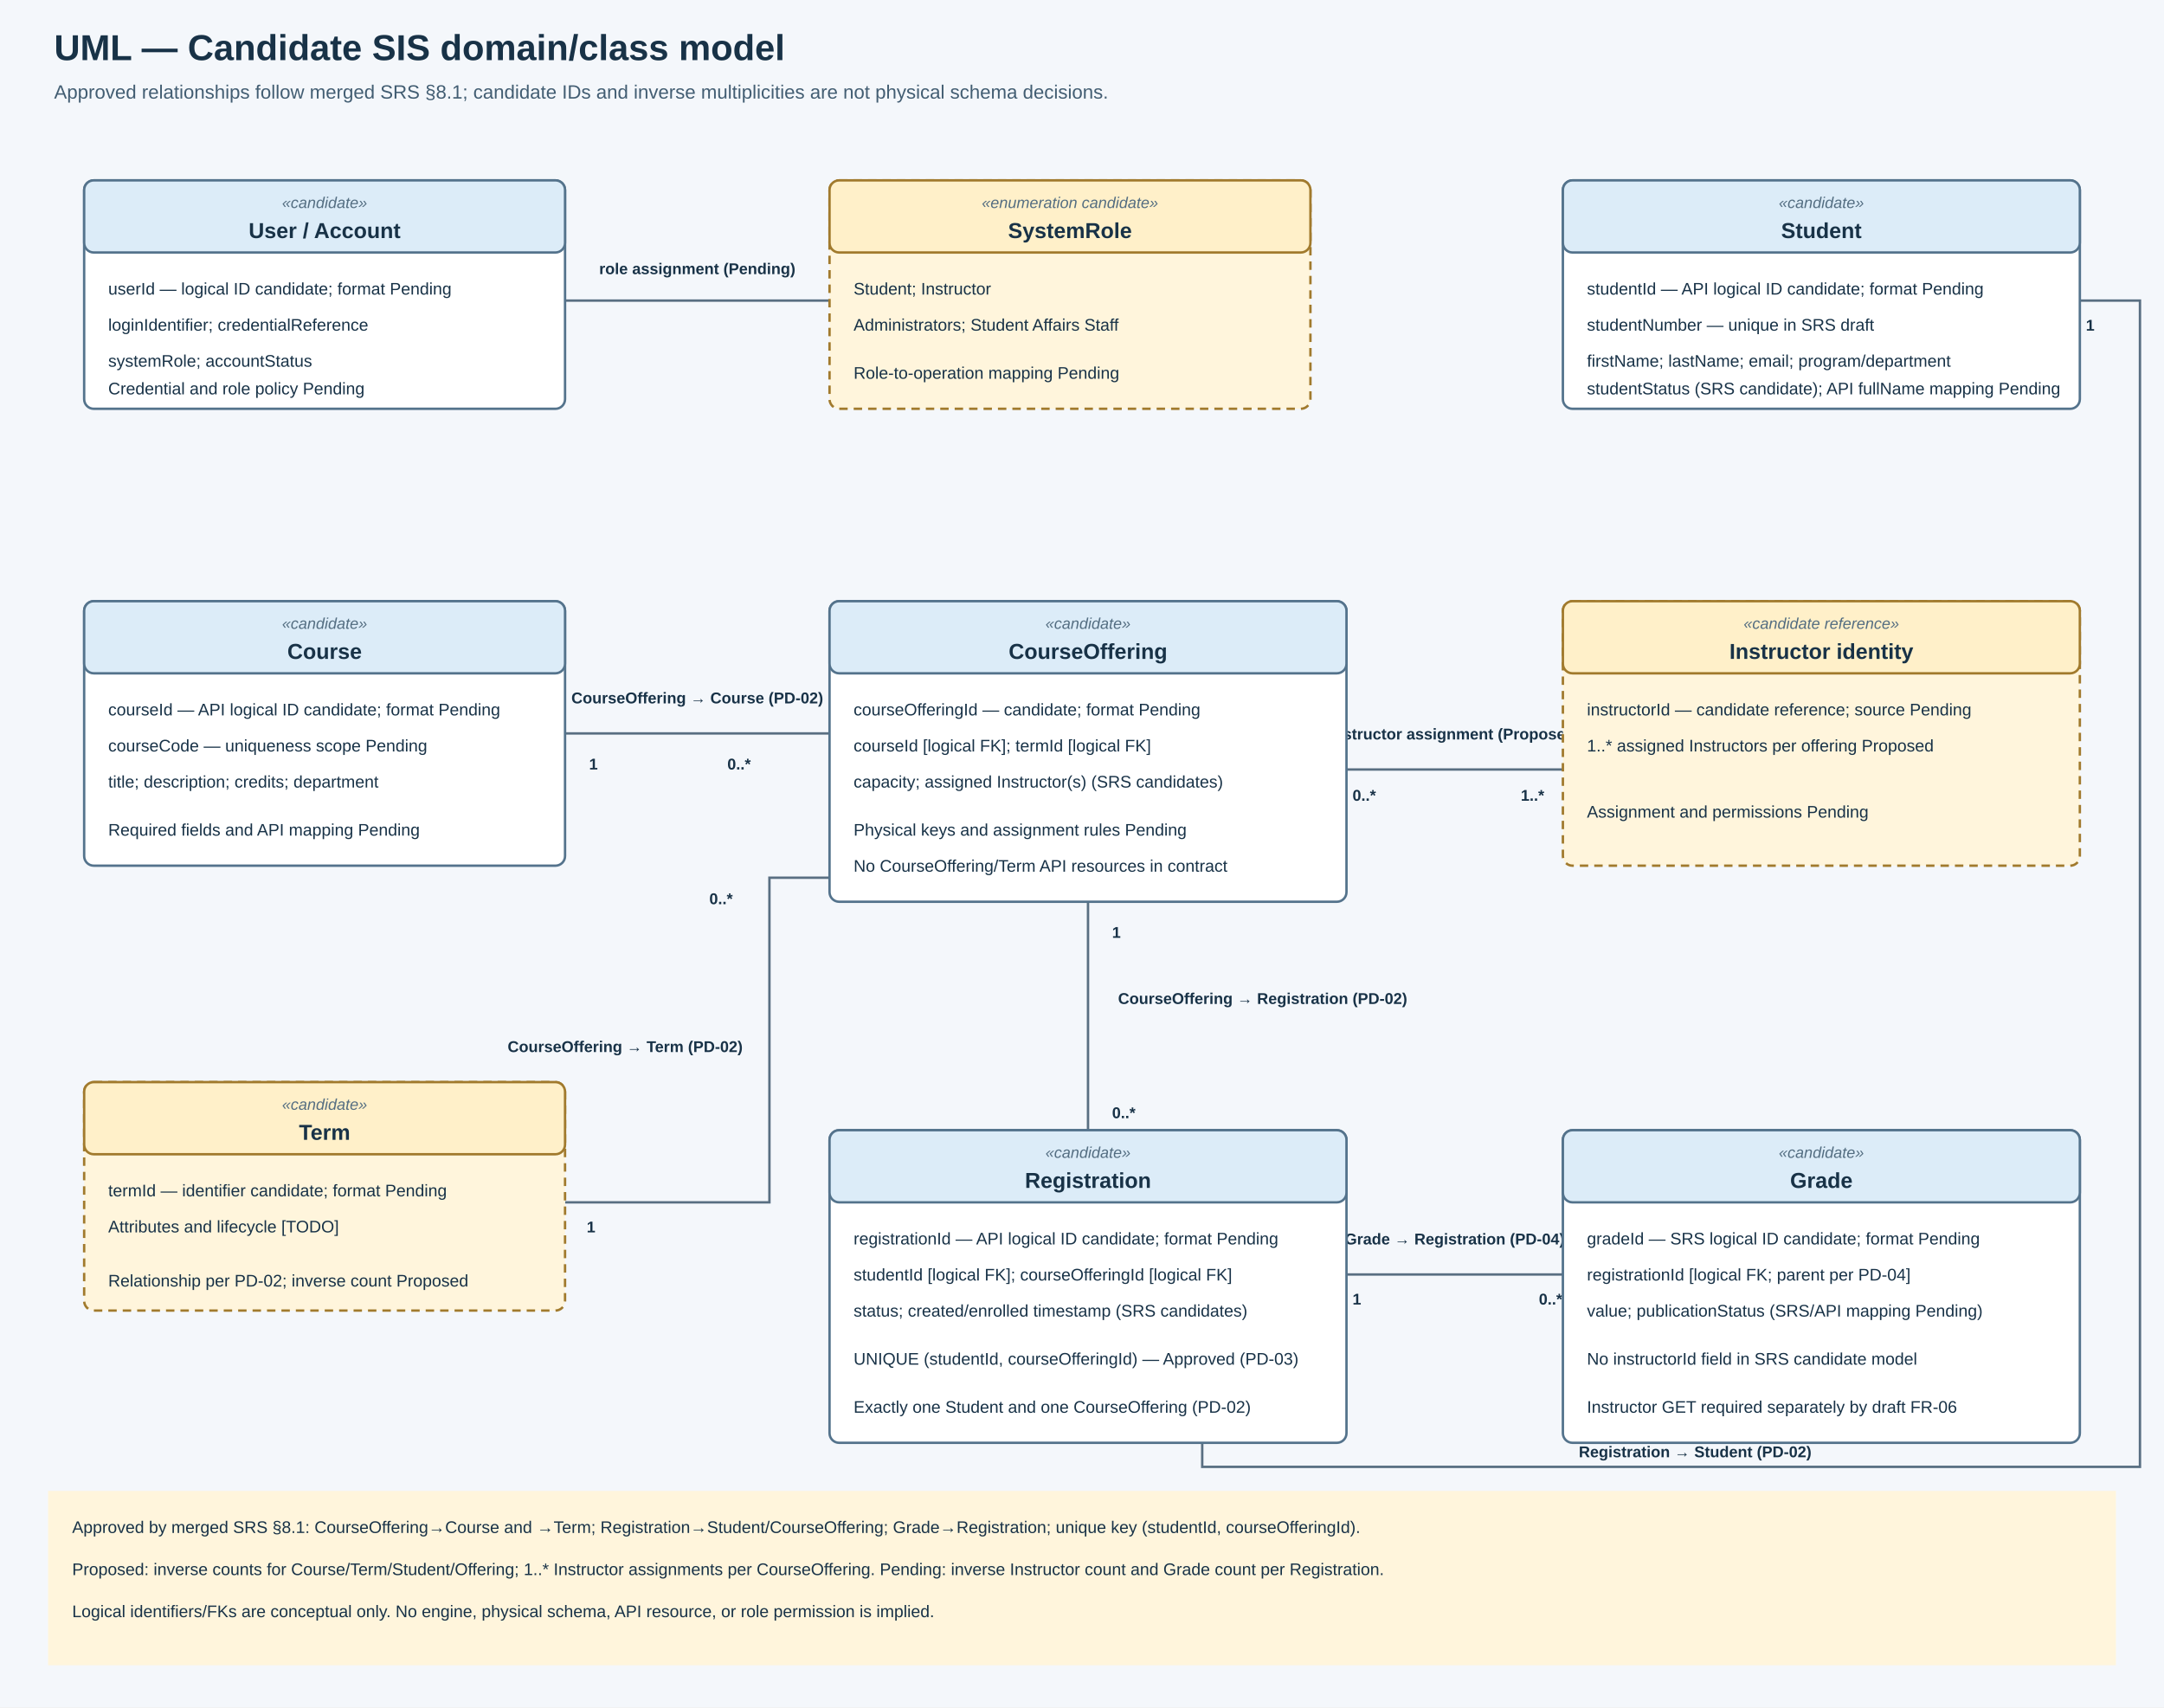
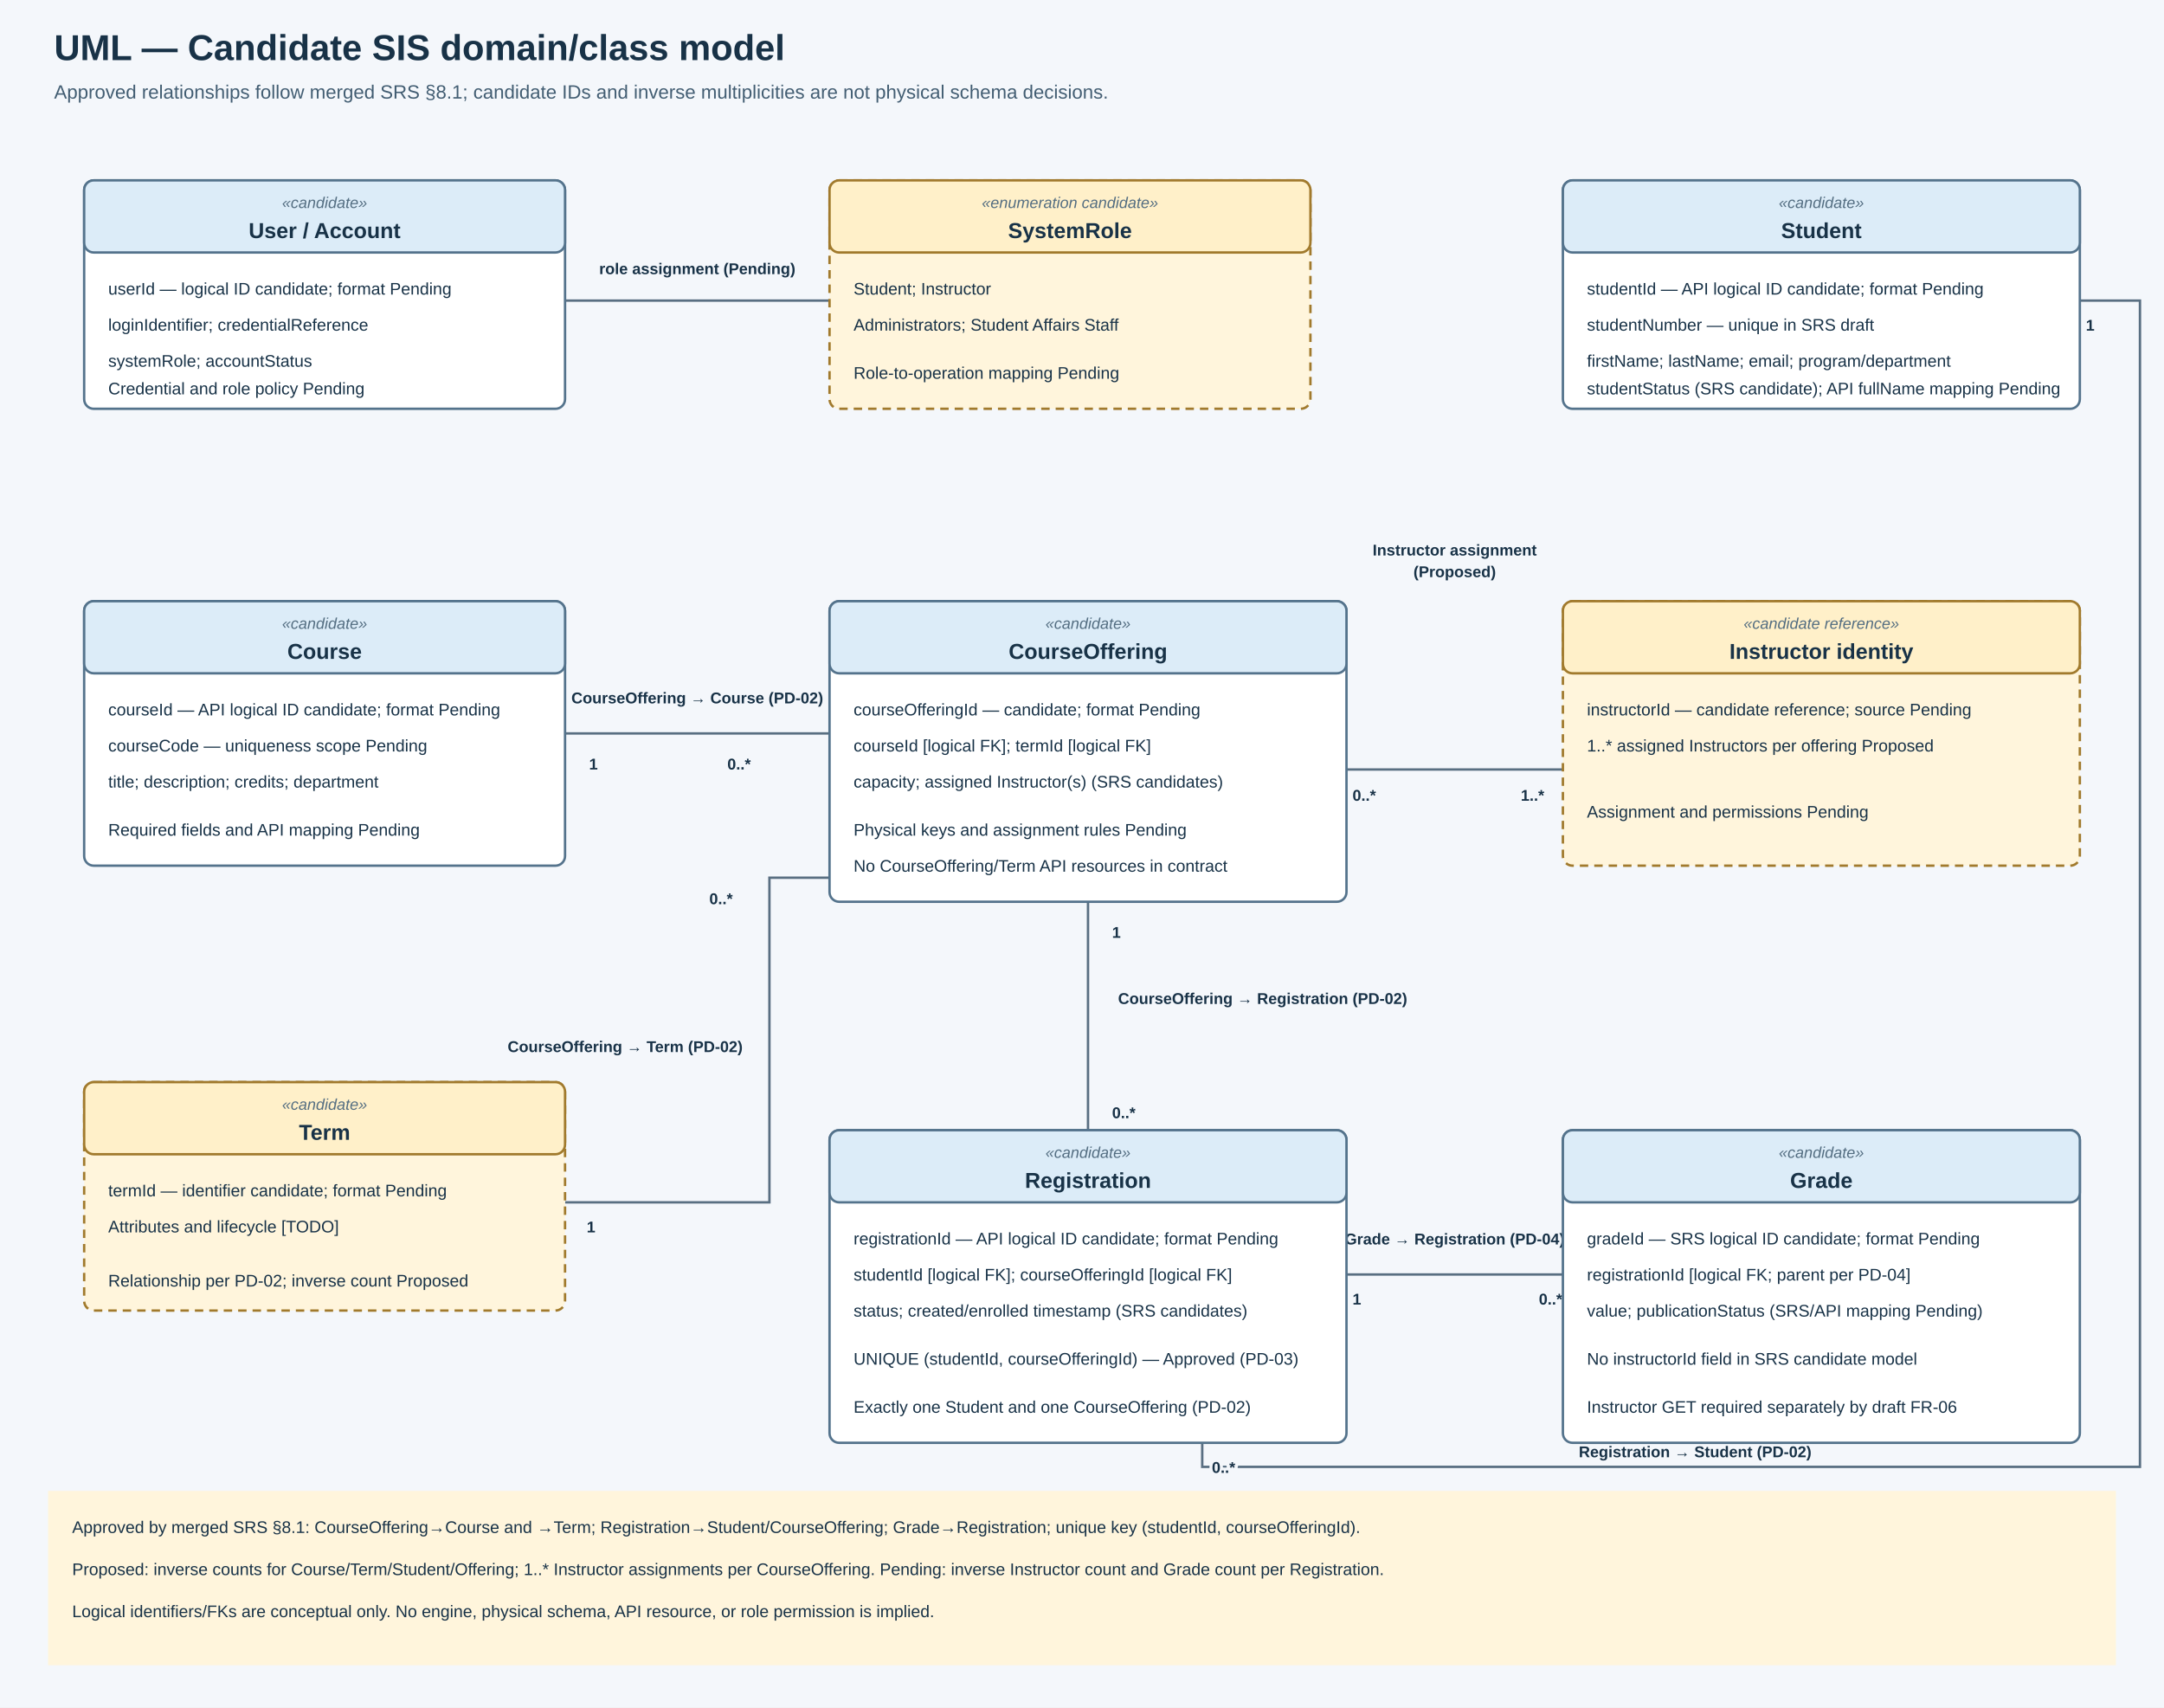
<svg xmlns="http://www.w3.org/2000/svg" width="1800" height="1420" viewBox="0 0 1800 1420" role="img" aria-labelledby="title description">
  <defs>
    <style>
      text { font-family: Arial, Helvetica, sans-serif; fill: #183247; }
      .title { font-size: 30px; font-weight: 700; }
      .subtitle { font-size: 16px; fill: #425d72; }
      .name { font-size: 18px; font-weight: 700; }
      .stereo { font-size: 13px; font-style: italic; fill: #536d81; }
      .attr { font-size: 14px; }
      .note { font-size: 14px; }
      .edge { font-size: 13px; font-weight: 600; paint-order: stroke; stroke: #f4f7fb; stroke-width: 5px; stroke-linejoin: round; }
      .class { fill: #ffffff; stroke: #54738c; stroke-width: 2; }
      .head { fill: #dcecf8; stroke: #54738c; stroke-width: 2; }
      .proposal { fill: #fff5dc; stroke: #a17a2d; stroke-width: 2; stroke-dasharray: 7 5; }
      .association { fill: none; stroke: #596f82; stroke-width: 2; }
    </style>
  </defs>
  <rect width="1800" height="1420" fill="#f4f7fb" />
  <text class="title" x="45" y="50">UML — Candidate SIS domain/class model</text>
  <text class="subtitle" x="45" y="82">Approved relationships follow merged SRS §8.1; candidate IDs and inverse multiplicities are not physical schema decisions.</text>
  <path class="association" d="M470 250 H690" />
  <text class="edge" x="580" y="228" text-anchor="middle">role assignment (Pending)</text>
  <path class="association" d="M470 610 H690" />
  <text class="edge" x="580" y="585" text-anchor="middle">CourseOffering → Course (PD-02)</text>
  <text class="edge" x="490" y="640">1</text>
  <text class="edge" x="605" y="640">0..*</text>
  <path class="association" d="M470 1000 H640 V730 H690" />
  <text class="edge" x="520" y="875" text-anchor="middle">CourseOffering → Term (PD-02)</text>
  <text class="edge" x="488" y="1025">1</text>
  <text class="edge" x="590" y="752">0..*</text>
  <path class="association" d="M1120 640 H1300" />
-   <text class="edge" x="1210" y="615" text-anchor="middle">Instructor assignment (Proposed)</text>
+   <text class="edge" x="1210" y="462" text-anchor="middle">Instructor assignment</text>
+   <text class="edge" x="1210" y="480" text-anchor="middle">(Proposed)</text>
  <text class="edge" x="1125" y="666">0..*</text>
  <text class="edge" x="1265" y="666">1..*</text>
  <path class="association" d="M905 750 V940" />
  <text class="edge" x="930" y="835">CourseOffering → Registration (PD-02)</text>
  <text class="edge" x="925" y="780">1</text>
  <text class="edge" x="925" y="930">0..*</text>
  <path class="association" d="M1730 250 H1780 V1220 H1000 V1200" />
  <text class="edge" x="1410" y="1212" text-anchor="middle">Registration → Student (PD-02)</text>
  <text class="edge" x="1735" y="275">1</text>
-   <text class="edge" x="1008" y="1195">0..*</text>
+   <text class="edge" x="1008" y="1225">0..*</text>
  <path class="association" d="M1300 1060 H1120" />
  <text class="edge" x="1210" y="1035" text-anchor="middle">Grade → Registration (PD-04)</text>
  <text class="edge" x="1280" y="1085">0..*</text>
  <text class="edge" x="1125" y="1085">1</text>
  <g>
    <rect class="class" x="70" y="150" width="400" height="190" rx="8" />
    <rect class="head" x="70" y="150" width="400" height="60" rx="8" />
    <text class="stereo" x="270" y="173" text-anchor="middle">«candidate»</text>
    <text class="name" x="270" y="198" text-anchor="middle">User / Account</text>
    <text class="attr" x="90" y="245">userId — logical ID candidate; format Pending</text>
    <text class="attr" x="90" y="275">loginIdentifier; credentialReference</text>
    <text class="attr" x="90" y="305">systemRole; accountStatus</text>
    <text class="attr" x="90" y="328">Credential and role policy Pending</text>
  </g>
  <g>
    <rect class="proposal" x="690" y="150" width="400" height="190" rx="8" />
    <rect x="690" y="150" width="400" height="60" rx="8" fill="#fff0c9" stroke="#a17a2d" stroke-width="2" />
    <text class="stereo" x="890" y="173" text-anchor="middle">«enumeration candidate»</text>
    <text class="name" x="890" y="198" text-anchor="middle">SystemRole</text>
    <text class="attr" x="710" y="245">Student; Instructor</text>
    <text class="attr" x="710" y="275">Administrators; Student Affairs Staff</text>
    <text class="attr" x="710" y="315">Role-to-operation mapping Pending</text>
  </g>
  <g>
    <rect class="class" x="1300" y="150" width="430" height="190" rx="8" />
    <rect class="head" x="1300" y="150" width="430" height="60" rx="8" />
    <text class="stereo" x="1515" y="173" text-anchor="middle">«candidate»</text>
    <text class="name" x="1515" y="198" text-anchor="middle">Student</text>
    <text class="attr" x="1320" y="245">studentId — API logical ID candidate; format Pending</text>
    <text class="attr" x="1320" y="275">studentNumber — unique in SRS draft</text>
    <text class="attr" x="1320" y="305">firstName; lastName; email; program/department</text>
    <text class="attr" x="1320" y="328">studentStatus (SRS candidate); API fullName mapping Pending</text>
  </g>
  <g>
    <rect class="class" x="70" y="500" width="400" height="220" rx="8" />
    <rect class="head" x="70" y="500" width="400" height="60" rx="8" />
    <text class="stereo" x="270" y="523" text-anchor="middle">«candidate»</text>
    <text class="name" x="270" y="548" text-anchor="middle">Course</text>
    <text class="attr" x="90" y="595">courseId — API logical ID candidate; format Pending</text>
    <text class="attr" x="90" y="625">courseCode — uniqueness scope Pending</text>
    <text class="attr" x="90" y="655">title; description; credits; department</text>
    <text class="attr" x="90" y="695">Required fields and API mapping Pending</text>
  </g>
  <g>
    <rect class="class" x="690" y="500" width="430" height="250" rx="8" />
    <rect class="head" x="690" y="500" width="430" height="60" rx="8" />
    <text class="stereo" x="905" y="523" text-anchor="middle">«candidate»</text>
    <text class="name" x="905" y="548" text-anchor="middle">CourseOffering</text>
    <text class="attr" x="710" y="595">courseOfferingId — candidate; format Pending</text>
    <text class="attr" x="710" y="625">courseId [logical FK]; termId [logical FK]</text>
    <text class="attr" x="710" y="655">capacity; assigned Instructor(s) (SRS candidates)</text>
    <text class="attr" x="710" y="695">Physical keys and assignment rules Pending</text>
    <text class="attr" x="710" y="725">No CourseOffering/Term API resources in contract</text>
  </g>
  <g>
    <rect class="proposal" x="1300" y="500" width="430" height="220" rx="8" />
    <rect x="1300" y="500" width="430" height="60" rx="8" fill="#fff0c9" stroke="#a17a2d" stroke-width="2" />
    <text class="stereo" x="1515" y="523" text-anchor="middle">«candidate reference»</text>
    <text class="name" x="1515" y="548" text-anchor="middle">Instructor identity</text>
    <text class="attr" x="1320" y="595">instructorId — candidate reference; source Pending</text>
    <text class="attr" x="1320" y="625">1..* assigned Instructors per offering Proposed</text>
    <text class="attr" x="1320" y="680">Assignment and permissions Pending</text>
  </g>
  <g>
    <rect class="proposal" x="70" y="900" width="400" height="190" rx="8" />
    <rect x="70" y="900" width="400" height="60" rx="8" fill="#fff0c9" stroke="#a17a2d" stroke-width="2" />
    <text class="stereo" x="270" y="923" text-anchor="middle">«candidate»</text>
    <text class="name" x="270" y="948" text-anchor="middle">Term</text>
    <text class="attr" x="90" y="995">termId — identifier candidate; format Pending</text>
    <text class="attr" x="90" y="1025">Attributes and lifecycle [TODO]</text>
    <text class="attr" x="90" y="1070">Relationship per PD-02; inverse count Proposed</text>
  </g>
  <g>
    <rect class="class" x="690" y="940" width="430" height="260" rx="8" />
    <rect class="head" x="690" y="940" width="430" height="60" rx="8" />
    <text class="stereo" x="905" y="963" text-anchor="middle">«candidate»</text>
    <text class="name" x="905" y="988" text-anchor="middle">Registration</text>
    <text class="attr" x="710" y="1035">registrationId — API logical ID candidate; format Pending</text>
    <text class="attr" x="710" y="1065">studentId [logical FK]; courseOfferingId [logical FK]</text>
    <text class="attr" x="710" y="1095">status; created/enrolled timestamp (SRS candidates)</text>
    <text class="attr" x="710" y="1135">UNIQUE (studentId, courseOfferingId) — Approved (PD-03)</text>
    <text class="attr" x="710" y="1175">Exactly one Student and one CourseOffering (PD-02)</text>
  </g>
  <g>
    <rect class="class" x="1300" y="940" width="430" height="260" rx="8" />
    <rect class="head" x="1300" y="940" width="430" height="60" rx="8" />
    <text class="stereo" x="1515" y="963" text-anchor="middle">«candidate»</text>
    <text class="name" x="1515" y="988" text-anchor="middle">Grade</text>
    <text class="attr" x="1320" y="1035">gradeId — SRS logical ID candidate; format Pending</text>
    <text class="attr" x="1320" y="1065">registrationId [logical FK; parent per PD-04]</text>
    <text class="attr" x="1320" y="1095">value; publicationStatus (SRS/API mapping Pending)</text>
    <text class="attr" x="1320" y="1135">No instructorId field in SRS candidate model</text>
    <text class="attr" x="1320" y="1175">Instructor GET required separately by draft FR-06</text>
  </g>
  <rect x="40" y="1240" width="1720" height="145" fill="#fff5dc" />
  <text class="note" x="60" y="1275">Approved by merged SRS §8.1: CourseOffering→Course and →Term; Registration→Student/CourseOffering; Grade→Registration; unique key (studentId, courseOfferingId).</text>
  <text class="note" x="60" y="1310">Proposed: inverse counts for Course/Term/Student/Offering; 1..* Instructor assignments per CourseOffering. Pending: inverse Instructor count and Grade count per Registration.</text>
  <text class="note" x="60" y="1345">Logical identifiers/FKs are conceptual only. No engine, physical schema, API resource, or role permission is implied.</text>
</svg>
